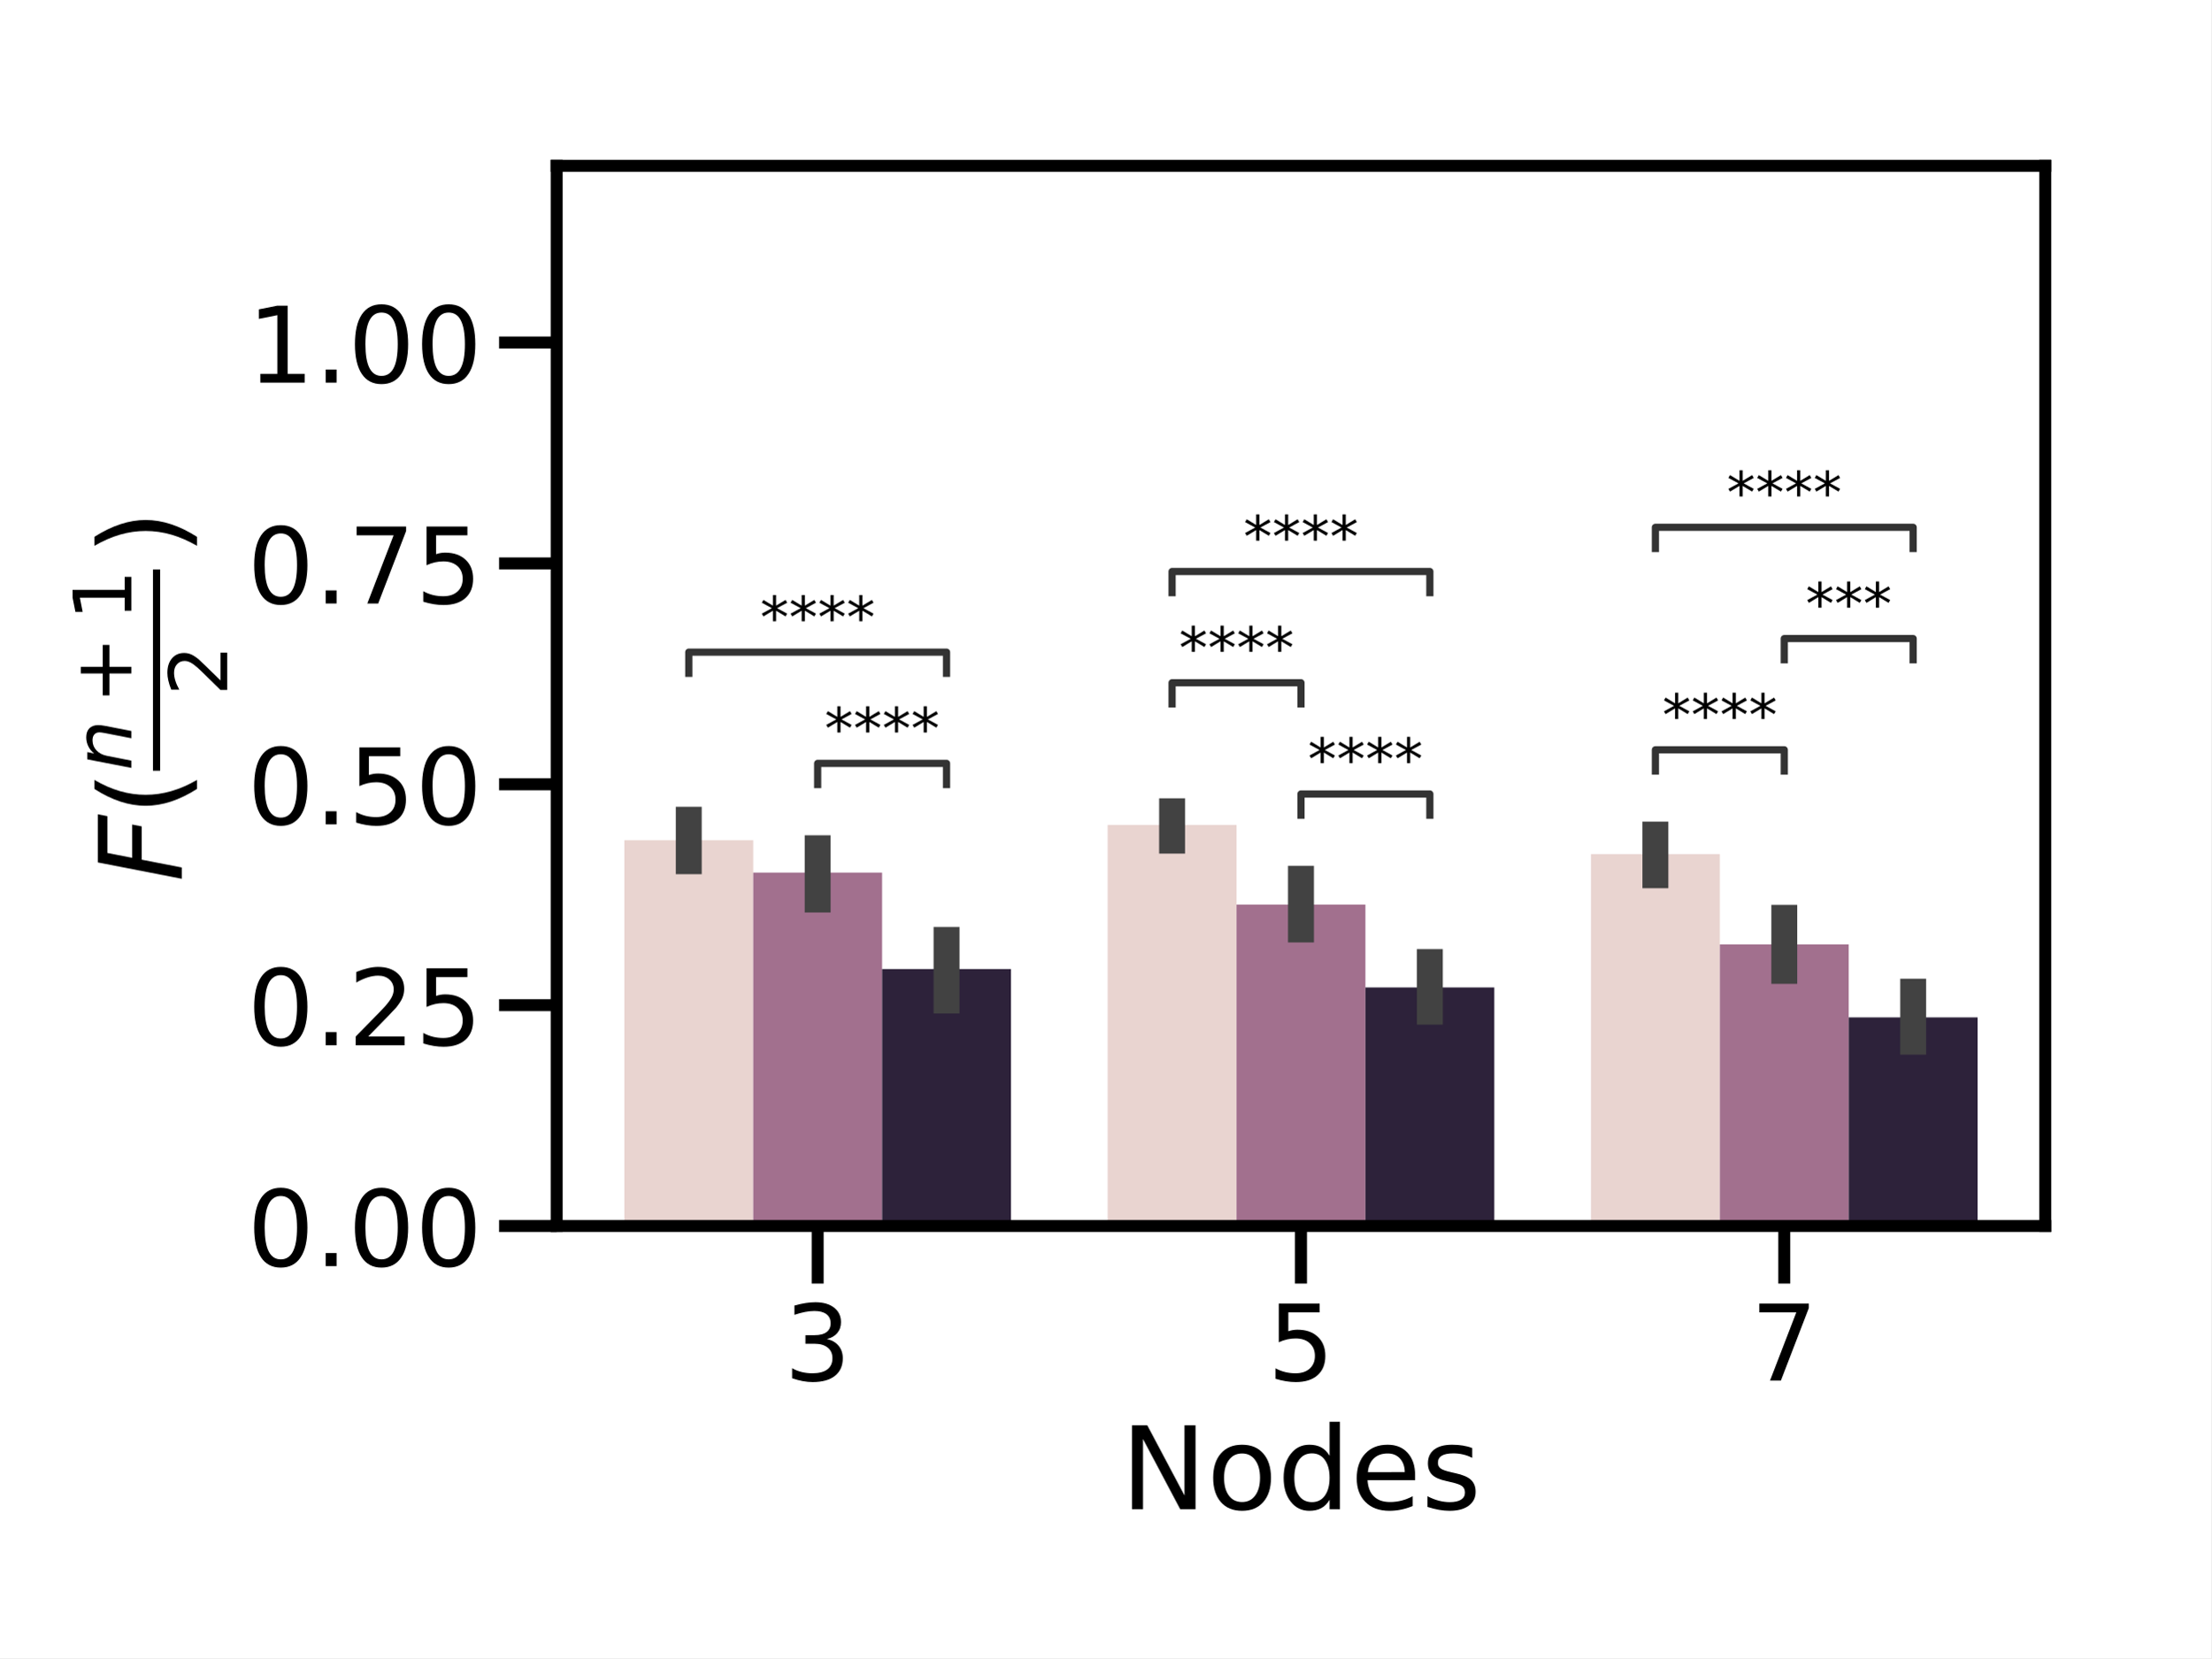
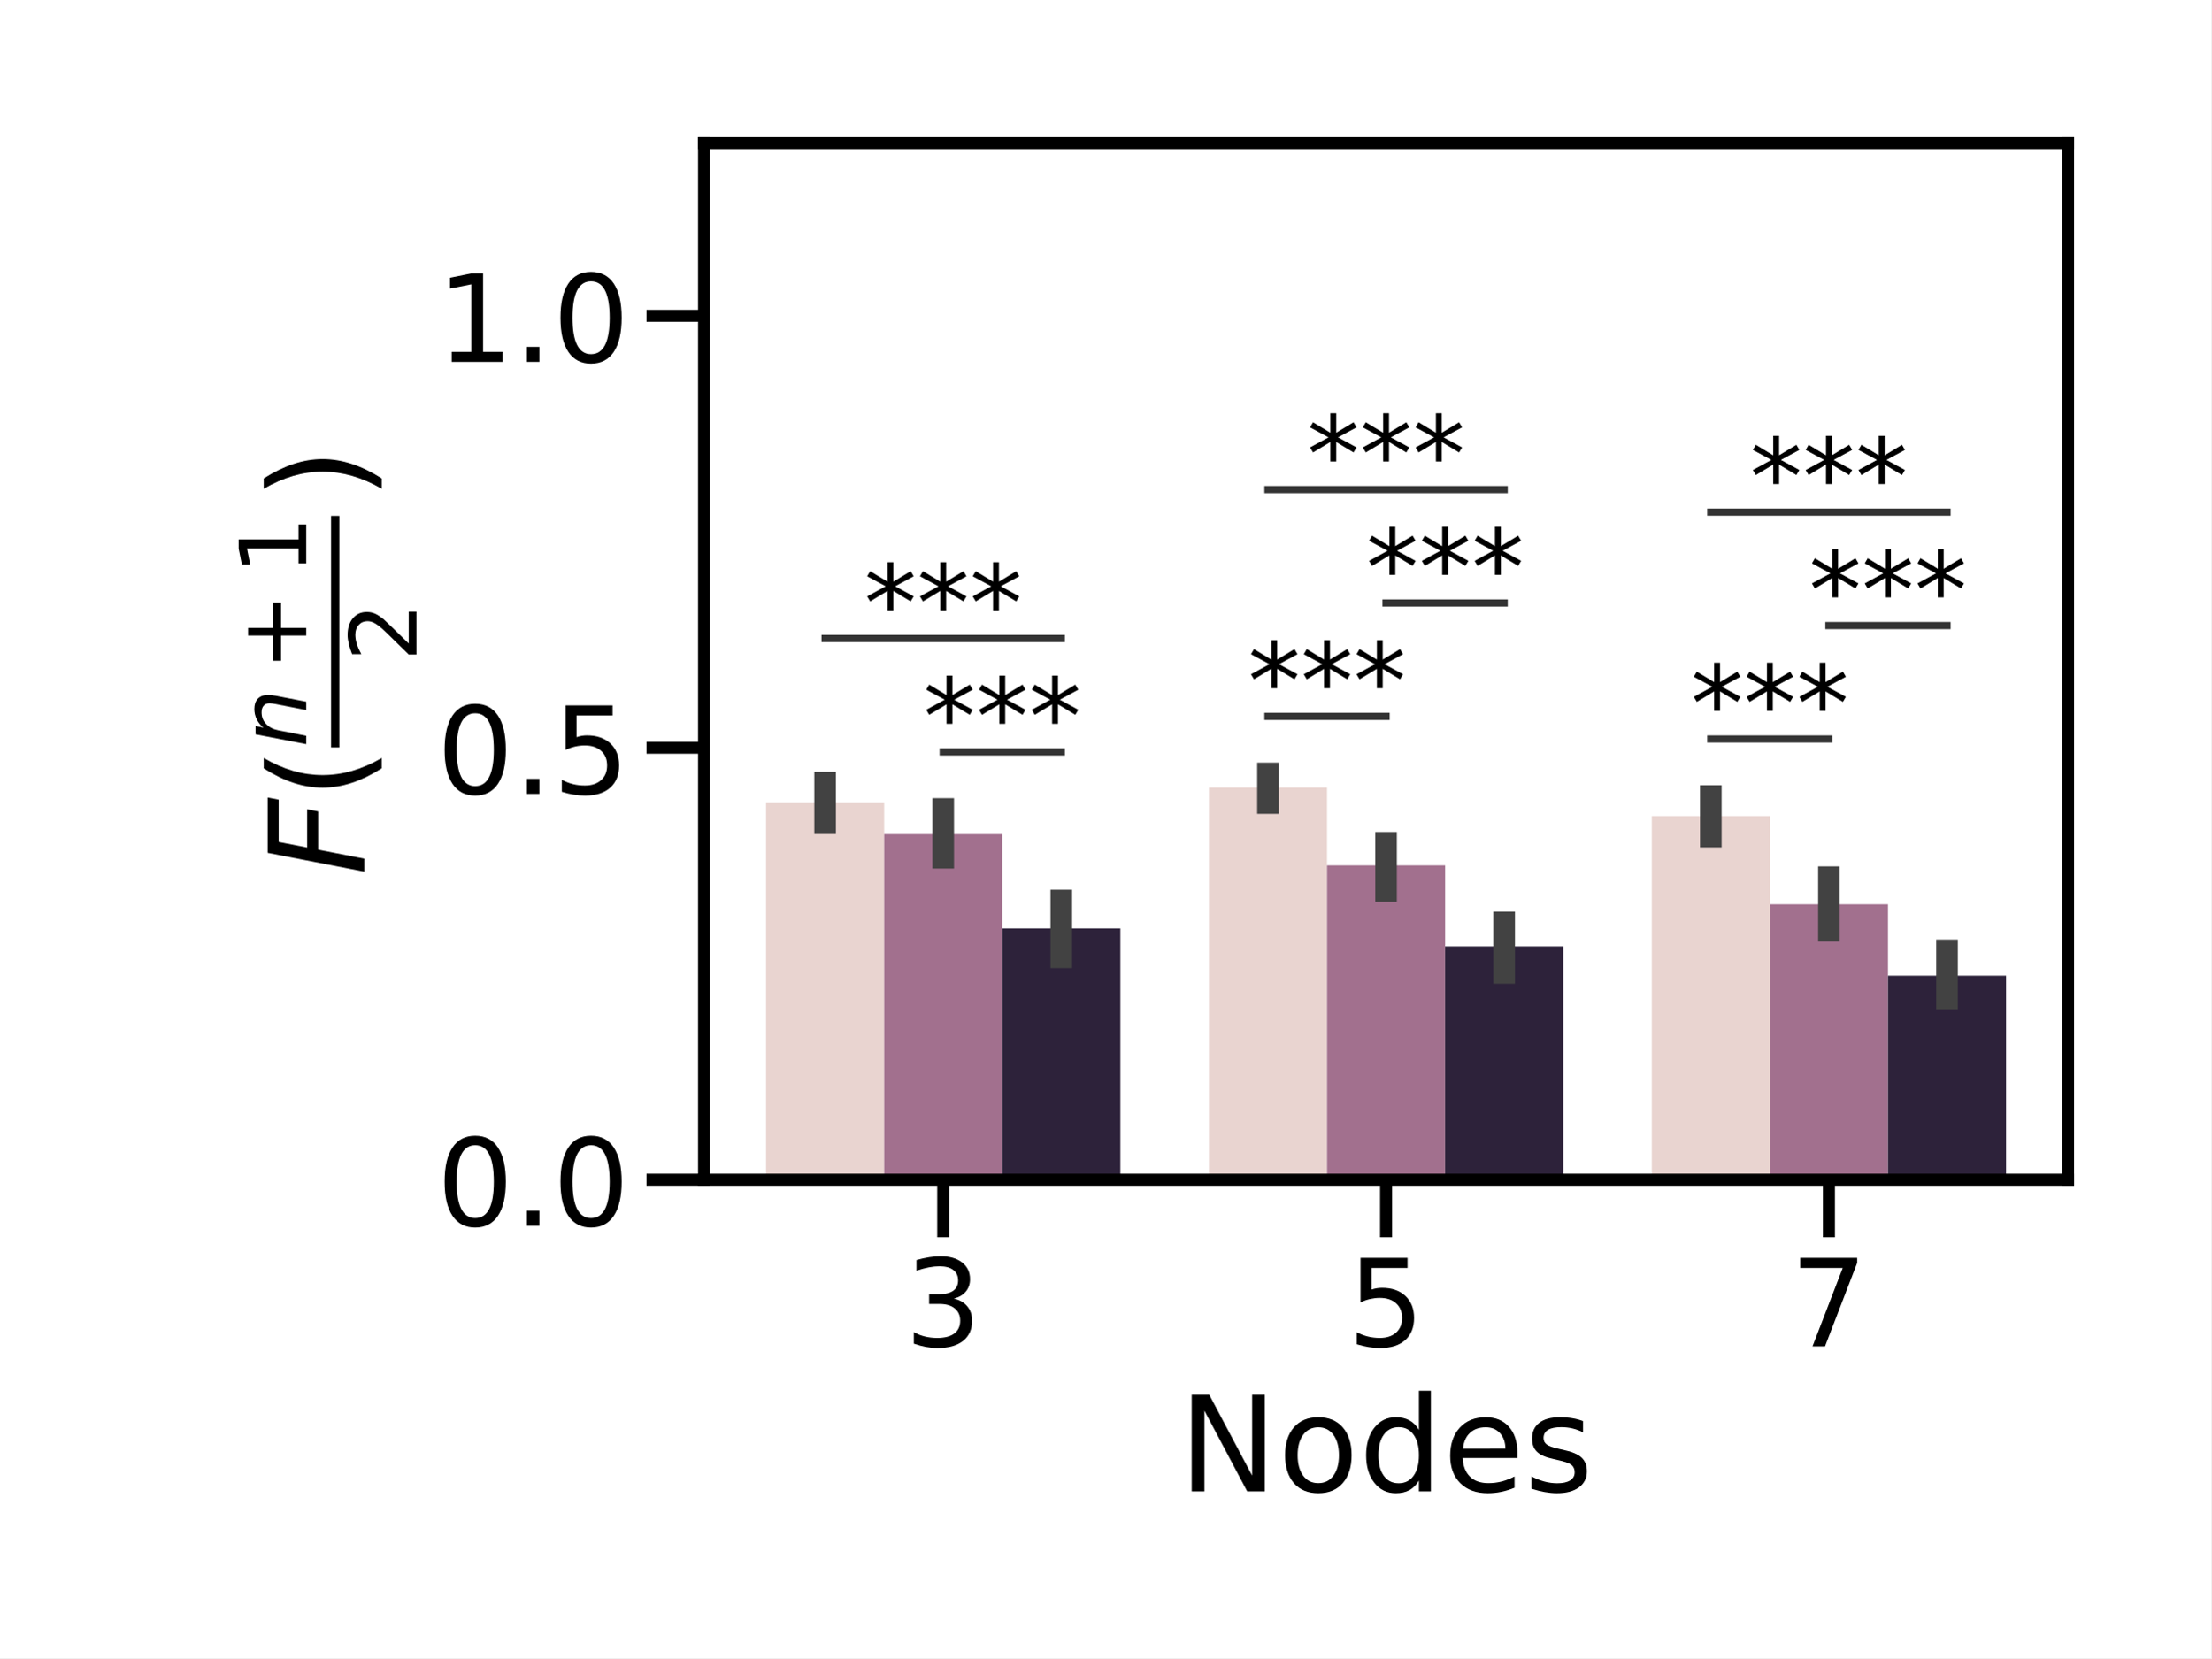
- <svg xmlns="http://www.w3.org/2000/svg" xmlns:xlink="http://www.w3.org/1999/xlink" height="345.6pt" version="1.1" viewBox="0 0 460.8 345.6" width="460.8pt">
+ <svg xmlns="http://www.w3.org/2000/svg" xmlns:xlink="http://www.w3.org/1999/xlink" width="460.8pt" height="345.6pt" viewBox="0 0 460.8 345.6" version="1.1">
  <defs>
-     <style type="text/css">
- *{stroke-linecap:butt;stroke-linejoin:round;}
-   </style>
+     <style type="text/css">*{stroke-linejoin: round; stroke-linecap: butt}</style>
  </defs>
  <g id="figure_1">
    <g id="patch_1">
-       <path d="M 0 345.6  L 460.8 345.6  L 460.8 0  L 0 0  z " style="fill:#ffffff;" />
+       <path d="M 0 345.6  L 460.8 345.6  L 460.8 0  L 0 0  z " style="fill: #ffffff" />
    </g>
    <g id="axes_1">
      <g id="patch_2">
-         <path d="M 116.01 255.54  L 426.24 255.54  L 426.24 34.56  L 116.01 34.56  z " style="fill:#ffffff;" />
+         <path d="M 146.727 245.892  L 430.992 245.892  L 430.992 29.808  L 146.727 29.808  z " style="fill: #ffffff" />
      </g>
      <g id="patch_3">
-         <path clip-path="url(#p86101d7278)" d="M 130.111 255.54  L 156.971 255.54  L 156.971 175.123  L 130.111 175.123  z " style="fill:#e9d4d0;" />
+         <path d="M 159.648 245.892  L 184.26 245.892  L 184.26 167.257  L 159.648 167.257  z " clip-path="url(#p870d7479d3)" style="fill: #e9d4d0" />
      </g>
      <g id="patch_4">
-         <path clip-path="url(#p86101d7278)" d="M 230.835 255.54  L 257.695 255.54  L 257.695 171.934  L 230.835 171.934  z " style="fill:#e9d4d0;" />
+         <path d="M 251.942 245.892  L 276.554 245.892  L 276.554 164.138  L 251.942 164.138  z " clip-path="url(#p870d7479d3)" style="fill: #e9d4d0" />
      </g>
      <g id="patch_5">
-         <path clip-path="url(#p86101d7278)" d="M 331.559 255.54  L 358.419 255.54  L 358.419 178.022  L 331.559 178.022  z " style="fill:#e9d4d0;" />
+         <path d="M 344.236 245.892  L 368.847 245.892  L 368.847 170.092  L 344.236 170.092  z " clip-path="url(#p870d7479d3)" style="fill: #e9d4d0" />
      </g>
      <g id="patch_6">
-         <path clip-path="url(#p86101d7278)" d="M 156.971 255.54  L 183.831 255.54  L 183.831 181.877  L 156.971 181.877  z " style="fill:#a2708e;" />
+         <path d="M 184.26 245.892  L 208.872 245.892  L 208.872 173.861  L 184.26 173.861  z " clip-path="url(#p870d7479d3)" style="fill: #a2708e" />
      </g>
      <g id="patch_7">
-         <path clip-path="url(#p86101d7278)" d="M 257.695 255.54  L 284.555 255.54  L 284.555 188.543  L 257.695 188.543  z " style="fill:#a2708e;" />
+         <path d="M 276.554 245.892  L 301.165 245.892  L 301.165 180.379  L 276.554 180.379  z " clip-path="url(#p870d7479d3)" style="fill: #a2708e" />
      </g>
      <g id="patch_8">
-         <path clip-path="url(#p86101d7278)" d="M 358.419 255.54  L 385.279 255.54  L 385.279 196.838  L 358.419 196.838  z " style="fill:#a2708e;" />
+         <path d="M 368.847 245.892  L 393.459 245.892  L 393.459 188.491  L 368.847 188.491  z " clip-path="url(#p870d7479d3)" style="fill: #a2708e" />
      </g>
      <g id="patch_9">
-         <path clip-path="url(#p86101d7278)" d="M 183.831 255.54  L 210.691 255.54  L 210.691 201.977  L 183.831 201.977  z " style="fill:#2d223a;" />
+         <path d="M 208.872 245.892  L 233.483 245.892  L 233.483 193.516  L 208.872 193.516  z " clip-path="url(#p870d7479d3)" style="fill: #2d223a" />
      </g>
      <g id="patch_10">
-         <path clip-path="url(#p86101d7278)" d="M 284.555 255.54  L 311.415 255.54  L 311.415 205.807  L 284.555 205.807  z " style="fill:#2d223a;" />
+         <path d="M 301.165 245.892  L 325.777 245.892  L 325.777 197.261  L 301.165 197.261  z " clip-path="url(#p870d7479d3)" style="fill: #2d223a" />
      </g>
      <g id="patch_11">
-         <path clip-path="url(#p86101d7278)" d="M 385.279 255.54  L 412.139 255.54  L 412.139 212.052  L 385.279 212.052  z " style="fill:#2d223a;" />
+         <path d="M 393.459 245.892  L 418.071 245.892  L 418.071 203.368  L 393.459 203.368  z " clip-path="url(#p870d7479d3)" style="fill: #2d223a" />
+       </g>
+       <g id="patch_12">
+         <path d="M 196.566 245.892  L 196.566 245.892  L 196.566 245.892  L 196.566 245.892  z " clip-path="url(#p870d7479d3)" style="fill: #e9d4d0" />
+       </g>
+       <g id="patch_13">
+         <path d="M 196.566 245.892  L 196.566 245.892  L 196.566 245.892  L 196.566 245.892  z " clip-path="url(#p870d7479d3)" style="fill: #a2708e" />
+       </g>
+       <g id="patch_14">
+         <path d="M 196.566 245.892  L 196.566 245.892  L 196.566 245.892  L 196.566 245.892  z " clip-path="url(#p870d7479d3)" style="fill: #2d223a" />
      </g>
      <g id="matplotlib.axis_1">
        <g id="xtick_1">
          <g id="line2d_1">
            <defs>
-               <path d="M 0 0  L 0 12  " id="maca3842001" style="stroke:#000000;stroke-width:2.5;" />
+               <path id="m7a1d623cfb" d="M 0 0  L 0 12  " style="stroke: #000000; stroke-width: 2.5" />
            </defs>
            <g>
-               <use style="stroke:#000000;stroke-width:2.5;" x="170.401" xlink:href="#maca3842001" y="255.54" />
+               <use xlink:href="#m7a1d623cfb" x="196.566" y="245.892" style="stroke: #000000; stroke-width: 2.5" />
            </g>
          </g>
          <g id="text_1">
-             <defs>
-               <path d="M 40.578 39.312  Q 47.656 37.797 51.625 33  Q 55.609 28.219 55.609 21.188  Q 55.609 10.406 48.188 4.484  Q 40.766 -1.422 27.094 -1.422  Q 22.516 -1.422 17.656 -0.516  Q 12.797 0.391 7.625 2.203  L 7.625 11.719  Q 11.719 9.328 16.594 8.109  Q 21.484 6.891 26.812 6.891  Q 36.078 6.891 40.938 10.547  Q 45.797 14.203 45.797 21.188  Q 45.797 27.641 41.281 31.266  Q 36.766 34.906 28.719 34.906  L 20.219 34.906  L 20.219 43.016  L 29.109 43.016  Q 36.375 43.016 40.234 45.922  Q 44.094 48.828 44.094 54.297  Q 44.094 59.906 40.109 62.906  Q 36.141 65.922 28.719 65.922  Q 24.656 65.922 20.016 65.031  Q 15.375 64.156 9.812 62.312  L 9.812 71.094  Q 15.438 72.656 20.344 73.438  Q 25.25 74.219 29.594 74.219  Q 40.828 74.219 47.359 69.109  Q 53.906 64.016 53.906 55.328  Q 53.906 49.266 50.438 45.094  Q 46.969 40.922 40.578 39.312  z " id="DejaVuSans-33" />
-             </defs>
-             <g transform="translate(163.4022 287.7566)scale(0.22 -0.22)">
+             <g transform="translate(188.5171 280.616) scale(0.253 -0.253)">
+               <defs>
+                 <path id="DejaVuSans-33" d="M 2597 2516  Q 3050 2419 3304 2112  Q 3559 1806 3559 1356  Q 3559 666 3084 287  Q 2609 -91 1734 -91  Q 1441 -91 1130 -33  Q 819 25 488 141  L 488 750  Q 750 597 1062 519  Q 1375 441 1716 441  Q 2309 441 2620 675  Q 2931 909 2931 1356  Q 2931 1769 2642 2001  Q 2353 2234 1838 2234  L 1294 2234  L 1294 2753  L 1863 2753  Q 2328 2753 2575 2939  Q 2822 3125 2822 3475  Q 2822 3834 2567 4026  Q 2313 4219 1838 4219  Q 1578 4219 1281 4162  Q 984 4106 628 3988  L 628 4550  Q 988 4650 1302 4700  Q 1616 4750 1894 4750  Q 2613 4750 3031 4423  Q 3450 4097 3450 3541  Q 3450 3153 3228 2886  Q 3006 2619 2597 2516  z " transform="scale(0.015625)" />
+               </defs>
              <use xlink:href="#DejaVuSans-33" />
            </g>
          </g>
        </g>
        <g id="xtick_2">
          <g id="line2d_2">
            <g>
-               <use style="stroke:#000000;stroke-width:2.5;" x="271.125" xlink:href="#maca3842001" y="255.54" />
+               <use xlink:href="#m7a1d623cfb" x="288.86" y="245.892" style="stroke: #000000; stroke-width: 2.5" />
            </g>
          </g>
          <g id="text_2">
-             <defs>
-               <path d="M 10.797 72.906  L 49.516 72.906  L 49.516 64.594  L 19.828 64.594  L 19.828 46.734  Q 21.969 47.469 24.109 47.828  Q 26.266 48.188 28.422 48.188  Q 40.625 48.188 47.75 41.5  Q 54.891 34.812 54.891 23.391  Q 54.891 11.625 47.562 5.094  Q 40.234 -1.422 26.906 -1.422  Q 22.312 -1.422 17.547 -0.641  Q 12.797 0.141 7.719 1.703  L 7.719 11.625  Q 12.109 9.234 16.797 8.062  Q 21.484 6.891 26.703 6.891  Q 35.156 6.891 40.078 11.328  Q 45.016 15.766 45.016 23.391  Q 45.016 31 40.078 35.438  Q 35.156 39.891 26.703 39.891  Q 22.75 39.891 18.812 39.016  Q 14.891 38.141 10.797 36.281  z " id="DejaVuSans-35" />
-             </defs>
-             <g transform="translate(264.1263 287.7566)scale(0.22 -0.22)">
+             <g transform="translate(280.8109 280.616) scale(0.253 -0.253)">
+               <defs>
+                 <path id="DejaVuSans-35" d="M 691 4666  L 3169 4666  L 3169 4134  L 1269 4134  L 1269 2991  Q 1406 3038 1543 3061  Q 1681 3084 1819 3084  Q 2600 3084 3056 2656  Q 3513 2228 3513 1497  Q 3513 744 3044 326  Q 2575 -91 1722 -91  Q 1428 -91 1123 -41  Q 819 9 494 109  L 494 744  Q 775 591 1075 516  Q 1375 441 1709 441  Q 2250 441 2565 725  Q 2881 1009 2881 1497  Q 2881 1984 2565 2268  Q 2250 2553 1709 2553  Q 1456 2553 1204 2497  Q 953 2441 691 2322  L 691 4666  z " transform="scale(0.015625)" />
+               </defs>
              <use xlink:href="#DejaVuSans-35" />
            </g>
          </g>
        </g>
        <g id="xtick_3">
          <g id="line2d_3">
            <g>
-               <use style="stroke:#000000;stroke-width:2.5;" x="371.849" xlink:href="#maca3842001" y="255.54" />
+               <use xlink:href="#m7a1d623cfb" x="381.153" y="245.892" style="stroke: #000000; stroke-width: 2.5" />
            </g>
          </g>
          <g id="text_3">
+             <g transform="translate(373.1048 280.616) scale(0.253 -0.253)">
+               <defs>
+                 <path id="DejaVuSans-37" d="M 525 4666  L 3525 4666  L 3525 4397  L 1831 0  L 1172 0  L 2766 4134  L 525 4134  L 525 4666  z " transform="scale(0.015625)" />
+               </defs>
+               <use xlink:href="#DejaVuSans-37" />
+             </g>
+           </g>
+         </g>
+         <g id="text_4">
+           <g transform="translate(245.6504 310.8493) scale(0.276 -0.276)">
            <defs>
-               <path d="M 8.203 72.906  L 55.078 72.906  L 55.078 68.703  L 28.609 0  L 18.312 0  L 43.219 64.594  L 8.203 64.594  z " id="DejaVuSans-37" />
+               <path id="DejaVuSans-4e" d="M 628 4666  L 1478 4666  L 3547 763  L 3547 4666  L 4159 4666  L 4159 0  L 3309 0  L 1241 3903  L 1241 0  L 628 0  L 628 4666  z " transform="scale(0.015625)" />
+               <path id="DejaVuSans-6f" d="M 1959 3097  Q 1497 3097 1228 2736  Q 959 2375 959 1747  Q 959 1119 1226 758  Q 1494 397 1959 397  Q 2419 397 2687 759  Q 2956 1122 2956 1747  Q 2956 2369 2687 2733  Q 2419 3097 1959 3097  z M 1959 3584  Q 2709 3584 3137 3096  Q 3566 2609 3566 1747  Q 3566 888 3137 398  Q 2709 -91 1959 -91  Q 1206 -91 779 398  Q 353 888 353 1747  Q 353 2609 779 3096  Q 1206 3584 1959 3584  z " transform="scale(0.015625)" />
+               <path id="DejaVuSans-64" d="M 2906 2969  L 2906 4863  L 3481 4863  L 3481 0  L 2906 0  L 2906 525  Q 2725 213 2448 61  Q 2172 -91 1784 -91  Q 1150 -91 751 415  Q 353 922 353 1747  Q 353 2572 751 3078  Q 1150 3584 1784 3584  Q 2172 3584 2448 3432  Q 2725 3281 2906 2969  z M 947 1747  Q 947 1113 1208 752  Q 1469 391 1925 391  Q 2381 391 2643 752  Q 2906 1113 2906 1747  Q 2906 2381 2643 2742  Q 2381 3103 1925 3103  Q 1469 3103 1208 2742  Q 947 2381 947 1747  z " transform="scale(0.015625)" />
+               <path id="DejaVuSans-65" d="M 3597 1894  L 3597 1613  L 953 1613  Q 991 1019 1311 708  Q 1631 397 2203 397  Q 2534 397 2845 478  Q 3156 559 3463 722  L 3463 178  Q 3153 47 2828 -22  Q 2503 -91 2169 -91  Q 1331 -91 842 396  Q 353 884 353 1716  Q 353 2575 817 3079  Q 1281 3584 2069 3584  Q 2775 3584 3186 3129  Q 3597 2675 3597 1894  z M 3022 2063  Q 3016 2534 2758 2815  Q 2500 3097 2075 3097  Q 1594 3097 1305 2825  Q 1016 2553 972 2059  L 3022 2063  z " transform="scale(0.015625)" />
+               <path id="DejaVuSans-73" d="M 2834 3397  L 2834 2853  Q 2591 2978 2328 3040  Q 2066 3103 1784 3103  Q 1356 3103 1142 2972  Q 928 2841 928 2578  Q 928 2378 1081 2264  Q 1234 2150 1697 2047  L 1894 2003  Q 2506 1872 2764 1633  Q 3022 1394 3022 966  Q 3022 478 2636 193  Q 2250 -91 1575 -91  Q 1294 -91 989 -36  Q 684 19 347 128  L 347 722  Q 666 556 975 473  Q 1284 391 1588 391  Q 1994 391 2212 530  Q 2431 669 2431 922  Q 2431 1156 2273 1281  Q 2116 1406 1581 1522  L 1381 1569  Q 847 1681 609 1914  Q 372 2147 372 2553  Q 372 3047 722 3315  Q 1072 3584 1716 3584  Q 2034 3584 2315 3537  Q 2597 3491 2834 3397  z " transform="scale(0.015625)" />
            </defs>
-             <g transform="translate(364.8503 287.7566)scale(0.22 -0.22)">
-               <use xlink:href="#DejaVuSans-37" />
-             </g>
-           </g>
-         </g>
-         <g id="text_4">
-           <defs>
-             <path d="M 9.812 72.906  L 23.094 72.906  L 55.422 11.922  L 55.422 72.906  L 64.984 72.906  L 64.984 0  L 51.703 0  L 19.391 60.984  L 19.391 0  L 9.812 0  z " id="DejaVuSans-4e" />
-             <path d="M 30.609 48.391  Q 23.391 48.391 19.188 42.75  Q 14.984 37.109 14.984 27.297  Q 14.984 17.484 19.156 11.844  Q 23.344 6.203 30.609 6.203  Q 37.797 6.203 41.984 11.859  Q 46.188 17.531 46.188 27.297  Q 46.188 37.016 41.984 42.703  Q 37.797 48.391 30.609 48.391  z M 30.609 56  Q 42.328 56 49.016 48.375  Q 55.719 40.766 55.719 27.297  Q 55.719 13.875 49.016 6.219  Q 42.328 -1.422 30.609 -1.422  Q 18.844 -1.422 12.172 6.219  Q 5.516 13.875 5.516 27.297  Q 5.516 40.766 12.172 48.375  Q 18.844 56 30.609 56  z " id="DejaVuSans-6f" />
-             <path d="M 45.406 46.391  L 45.406 75.984  L 54.391 75.984  L 54.391 0  L 45.406 0  L 45.406 8.203  Q 42.578 3.328 38.25 0.953  Q 33.938 -1.422 27.875 -1.422  Q 17.969 -1.422 11.734 6.484  Q 5.516 14.406 5.516 27.297  Q 5.516 40.188 11.734 48.094  Q 17.969 56 27.875 56  Q 33.938 56 38.25 53.625  Q 42.578 51.266 45.406 46.391  z M 14.797 27.297  Q 14.797 17.391 18.875 11.75  Q 22.953 6.109 30.078 6.109  Q 37.203 6.109 41.297 11.75  Q 45.406 17.391 45.406 27.297  Q 45.406 37.203 41.297 42.844  Q 37.203 48.484 30.078 48.484  Q 22.953 48.484 18.875 42.844  Q 14.797 37.203 14.797 27.297  z " id="DejaVuSans-64" />
-             <path d="M 56.203 29.594  L 56.203 25.203  L 14.891 25.203  Q 15.484 15.922 20.484 11.062  Q 25.484 6.203 34.422 6.203  Q 39.594 6.203 44.453 7.469  Q 49.312 8.734 54.109 11.281  L 54.109 2.781  Q 49.266 0.734 44.188 -0.344  Q 39.109 -1.422 33.891 -1.422  Q 20.797 -1.422 13.156 6.188  Q 5.516 13.812 5.516 26.812  Q 5.516 40.234 12.766 48.109  Q 20.016 56 32.328 56  Q 43.359 56 49.781 48.891  Q 56.203 41.797 56.203 29.594  z M 47.219 32.234  Q 47.125 39.594 43.094 43.984  Q 39.062 48.391 32.422 48.391  Q 24.906 48.391 20.391 44.141  Q 15.875 39.891 15.188 32.172  z " id="DejaVuSans-65" />
-             <path d="M 44.281 53.078  L 44.281 44.578  Q 40.484 46.531 36.375 47.5  Q 32.281 48.484 27.875 48.484  Q 21.188 48.484 17.844 46.438  Q 14.5 44.391 14.5 40.281  Q 14.5 37.156 16.891 35.375  Q 19.281 33.594 26.516 31.984  L 29.594 31.297  Q 39.156 29.25 43.188 25.516  Q 47.219 21.781 47.219 15.094  Q 47.219 7.469 41.188 3.016  Q 35.156 -1.422 24.609 -1.422  Q 20.219 -1.422 15.453 -0.562  Q 10.688 0.297 5.422 2  L 5.422 11.281  Q 10.406 8.688 15.234 7.391  Q 20.062 6.109 24.812 6.109  Q 31.156 6.109 34.562 8.281  Q 37.984 10.453 37.984 14.406  Q 37.984 18.062 35.516 20.016  Q 33.062 21.969 24.703 23.781  L 21.578 24.516  Q 13.234 26.266 9.516 29.906  Q 5.812 33.547 5.812 39.891  Q 5.812 47.609 11.281 51.797  Q 16.75 56 26.812 56  Q 31.781 56 36.172 55.266  Q 40.578 54.547 44.281 53.078  z " id="DejaVuSans-73" />
-           </defs>
-           <g transform="translate(233.5519 314.5681)scale(0.24 -0.24)">
            <use xlink:href="#DejaVuSans-4e" />
-             <use x="74.805" xlink:href="#DejaVuSans-6f" />
-             <use x="135.986" xlink:href="#DejaVuSans-64" />
-             <use x="199.463" xlink:href="#DejaVuSans-65" />
-             <use x="260.986" xlink:href="#DejaVuSans-73" />
+             <use xlink:href="#DejaVuSans-6f" transform="translate(74.80469 0)" />
+             <use xlink:href="#DejaVuSans-64" transform="translate(135.9863 0)" />
+             <use xlink:href="#DejaVuSans-65" transform="translate(199.4629 0)" />
+             <use xlink:href="#DejaVuSans-73" transform="translate(260.9863 0)" />
          </g>
        </g>
      </g>
      <g id="matplotlib.axis_2">
        <g id="ytick_1">
          <g id="line2d_4">
            <defs>
-               <path d="M 0 0  L -12 0  " id="mc10ba03ada" style="stroke:#000000;stroke-width:2.5;" />
+               <path id="m7ca6468482" d="M 0 0  L -12 0  " style="stroke: #000000; stroke-width: 2.5" />
            </defs>
            <g>
-               <use style="stroke:#000000;stroke-width:2.5;" x="116.01" xlink:href="#mc10ba03ada" y="255.54" />
+               <use xlink:href="#m7ca6468482" x="146.727" y="245.892" style="stroke: #000000; stroke-width: 2.5" />
            </g>
          </g>
          <g id="text_5">
-             <defs>
-               <path d="M 31.781 66.406  Q 24.172 66.406 20.328 58.906  Q 16.5 51.422 16.5 36.375  Q 16.5 21.391 20.328 13.891  Q 24.172 6.391 31.781 6.391  Q 39.453 6.391 43.281 13.891  Q 47.125 21.391 47.125 36.375  Q 47.125 51.422 43.281 58.906  Q 39.453 66.406 31.781 66.406  z M 31.781 74.219  Q 44.047 74.219 50.516 64.516  Q 56.984 54.828 56.984 36.375  Q 56.984 17.969 50.516 8.266  Q 44.047 -1.422 31.781 -1.422  Q 19.531 -1.422 13.062 8.266  Q 6.594 17.969 6.594 36.375  Q 6.594 54.828 13.062 64.516  Q 19.531 74.219 31.781 74.219  z " id="DejaVuSans-30" />
-               <path d="M 10.688 12.406  L 21 12.406  L 21 0  L 10.688 0  z " id="DejaVuSans-2e" />
-             </defs>
-             <g transform="translate(51.52562 263.8983)scale(0.22 -0.22)">
+             <g transform="translate(90.99209 255.504) scale(0.253 -0.253)">
+               <defs>
+                 <path id="DejaVuSans-30" d="M 2034 4250  Q 1547 4250 1301 3770  Q 1056 3291 1056 2328  Q 1056 1369 1301 889  Q 1547 409 2034 409  Q 2525 409 2770 889  Q 3016 1369 3016 2328  Q 3016 3291 2770 3770  Q 2525 4250 2034 4250  z M 2034 4750  Q 2819 4750 3233 4129  Q 3647 3509 3647 2328  Q 3647 1150 3233 529  Q 2819 -91 2034 -91  Q 1250 -91 836 529  Q 422 1150 422 2328  Q 422 3509 836 4129  Q 1250 4750 2034 4750  z " transform="scale(0.015625)" />
+                 <path id="DejaVuSans-2e" d="M 684 794  L 1344 794  L 1344 0  L 684 0  L 684 794  z " transform="scale(0.015625)" />
+               </defs>
              <use xlink:href="#DejaVuSans-30" />
-               <use x="63.623" xlink:href="#DejaVuSans-2e" />
-               <use x="95.41" xlink:href="#DejaVuSans-30" />
-               <use x="159.033" xlink:href="#DejaVuSans-30" />
+               <use xlink:href="#DejaVuSans-2e" transform="translate(63.62305 0)" />
+               <use xlink:href="#DejaVuSans-30" transform="translate(95.41016 0)" />
            </g>
          </g>
        </g>
        <g id="ytick_2">
          <g id="line2d_5">
            <g>
-               <use style="stroke:#000000;stroke-width:2.5;" x="116.01" xlink:href="#mc10ba03ada" y="209.502" />
+               <use xlink:href="#m7ca6468482" x="146.727" y="155.857" style="stroke: #000000; stroke-width: 2.5" />
            </g>
          </g>
          <g id="text_6">
-             <defs>
-               <path d="M 19.188 8.297  L 53.609 8.297  L 53.609 0  L 7.328 0  L 7.328 8.297  Q 12.938 14.109 22.625 23.891  Q 32.328 33.688 34.812 36.531  Q 39.547 41.844 41.422 45.531  Q 43.312 49.219 43.312 52.781  Q 43.312 58.594 39.234 62.25  Q 35.156 65.922 28.609 65.922  Q 23.969 65.922 18.812 64.312  Q 13.672 62.703 7.812 59.422  L 7.812 69.391  Q 13.766 71.781 18.938 73  Q 24.125 74.219 28.422 74.219  Q 39.75 74.219 46.484 68.547  Q 53.219 62.891 53.219 53.422  Q 53.219 48.922 51.531 44.891  Q 49.859 40.875 45.406 35.406  Q 44.188 33.984 37.641 27.219  Q 31.109 20.453 19.188 8.297  z " id="DejaVuSans-32" />
-             </defs>
-             <g transform="translate(51.52562 217.8608)scale(0.22 -0.22)">
+             <g transform="translate(90.99209 165.469) scale(0.253 -0.253)">
              <use xlink:href="#DejaVuSans-30" />
-               <use x="63.623" xlink:href="#DejaVuSans-2e" />
-               <use x="95.41" xlink:href="#DejaVuSans-32" />
-               <use x="159.033" xlink:href="#DejaVuSans-35" />
+               <use xlink:href="#DejaVuSans-2e" transform="translate(63.62305 0)" />
+               <use xlink:href="#DejaVuSans-35" transform="translate(95.41016 0)" />
            </g>
          </g>
        </g>
        <g id="ytick_3">
          <g id="line2d_6">
            <g>
-               <use style="stroke:#000000;stroke-width:2.5;" x="116.01" xlink:href="#mc10ba03ada" y="163.465" />
+               <use xlink:href="#m7ca6468482" x="146.727" y="65.822" style="stroke: #000000; stroke-width: 2.5" />
            </g>
          </g>
          <g id="text_7">
-             <g transform="translate(51.52562 171.8233)scale(0.22 -0.22)">
-               <use xlink:href="#DejaVuSans-30" />
-               <use x="63.623" xlink:href="#DejaVuSans-2e" />
-               <use x="95.41" xlink:href="#DejaVuSans-35" />
-               <use x="159.033" xlink:href="#DejaVuSans-30" />
-             </g>
-           </g>
-         </g>
-         <g id="ytick_4">
-           <g id="line2d_7">
-             <g>
-               <use style="stroke:#000000;stroke-width:2.5;" x="116.01" xlink:href="#mc10ba03ada" y="117.427" />
-             </g>
-           </g>
-           <g id="text_8">
-             <g transform="translate(51.52562 125.7858)scale(0.22 -0.22)">
-               <use xlink:href="#DejaVuSans-30" />
-               <use x="63.623" xlink:href="#DejaVuSans-2e" />
-               <use x="95.41" xlink:href="#DejaVuSans-37" />
-               <use x="159.033" xlink:href="#DejaVuSans-35" />
-             </g>
-           </g>
-         </g>
-         <g id="ytick_5">
-           <g id="line2d_8">
-             <g>
-               <use style="stroke:#000000;stroke-width:2.5;" x="116.01" xlink:href="#mc10ba03ada" y="71.39" />
-             </g>
-           </g>
-           <g id="text_9">
+             <g transform="translate(90.99209 75.43402) scale(0.253 -0.253)">
+               <defs>
+                 <path id="DejaVuSans-31" d="M 794 531  L 1825 531  L 1825 4091  L 703 3866  L 703 4441  L 1819 4666  L 2450 4666  L 2450 531  L 3481 531  L 3481 0  L 794 0  L 794 531  z " transform="scale(0.015625)" />
+               </defs>
+               <use xlink:href="#DejaVuSans-31" />
+               <use xlink:href="#DejaVuSans-2e" transform="translate(63.62305 0)" />
+               <use xlink:href="#DejaVuSans-30" transform="translate(95.41016 0)" />
+             </g>
+           </g>
+         </g>
+         <g id="text_8">
+           <g transform="translate(75.95209 182.424) rotate(-90) scale(0.276 -0.276)">
            <defs>
-               <path d="M 12.406 8.297  L 28.516 8.297  L 28.516 63.922  L 10.984 60.406  L 10.984 69.391  L 28.422 72.906  L 38.281 72.906  L 38.281 8.297  L 54.391 8.297  L 54.391 0  L 12.406 0  z " id="DejaVuSans-31" />
+               <path id="DejaVuSans-Oblique-46" d="M 1081 4666  L 3756 4666  L 3653 4134  L 1606 4134  L 1338 2759  L 3188 2759  L 3084 2228  L 1234 2228  L 800 0  L 172 0  L 1081 4666  z " transform="scale(0.015625)" />
+               <path id="DejaVuSans-28" d="M 1984 4856  Q 1566 4138 1362 3434  Q 1159 2731 1159 2009  Q 1159 1288 1364 580  Q 1569 -128 1984 -844  L 1484 -844  Q 1016 -109 783 600  Q 550 1309 550 2009  Q 550 2706 781 3412  Q 1013 4119 1484 4856  L 1984 4856  z " transform="scale(0.015625)" />
+               <path id="DejaVuSans-Oblique-6e" d="M 3566 2113  L 3156 0  L 2578 0  L 2988 2091  Q 3016 2238 3031 2350  Q 3047 2463 3047 2528  Q 3047 2791 2881 2937  Q 2716 3084 2419 3084  Q 1956 3084 1622 2776  Q 1288 2469 1184 1941  L 800 0  L 225 0  L 903 3500  L 1478 3500  L 1363 2950  Q 1603 3253 1940 3418  Q 2278 3584 2650 3584  Q 3113 3584 3367 3334  Q 3622 3084 3622 2631  Q 3622 2519 3608 2391  Q 3594 2263 3566 2113  z " transform="scale(0.015625)" />
+               <path id="DejaVuSans-2b" d="M 2944 4013  L 2944 2272  L 4684 2272  L 4684 1741  L 2944 1741  L 2944 0  L 2419 0  L 2419 1741  L 678 1741  L 678 2272  L 2419 2272  L 2419 4013  L 2944 4013  z " transform="scale(0.015625)" />
+               <path id="DejaVuSans-32" d="M 1228 531  L 3431 531  L 3431 0  L 469 0  L 469 531  Q 828 903 1448 1529  Q 2069 2156 2228 2338  Q 2531 2678 2651 2914  Q 2772 3150 2772 3378  Q 2772 3750 2511 3984  Q 2250 4219 1831 4219  Q 1534 4219 1204 4116  Q 875 4013 500 3803  L 500 4441  Q 881 4594 1212 4672  Q 1544 4750 1819 4750  Q 2544 4750 2975 4387  Q 3406 4025 3406 3419  Q 3406 3131 3298 2873  Q 3191 2616 2906 2266  Q 2828 2175 2409 1742  Q 1991 1309 1228 531  z " transform="scale(0.015625)" />
+               <path id="DejaVuSans-29" d="M 513 4856  L 1013 4856  Q 1481 4119 1714 3412  Q 1947 2706 1947 2009  Q 1947 1309 1714 600  Q 1481 -109 1013 -844  L 513 -844  Q 928 -128 1133 580  Q 1338 1288 1338 2009  Q 1338 2731 1133 3434  Q 928 4138 513 4856  z " transform="scale(0.015625)" />
            </defs>
-             <g transform="translate(51.52562 79.74828)scale(0.22 -0.22)">
-               <use xlink:href="#DejaVuSans-31" />
-               <use x="63.623" xlink:href="#DejaVuSans-2e" />
-               <use x="95.41" xlink:href="#DejaVuSans-30" />
-               <use x="159.033" xlink:href="#DejaVuSans-30" />
-             </g>
-           </g>
-         </g>
-         <g id="text_10">
+             <use xlink:href="#DejaVuSans-Oblique-46" transform="translate(0 0.16875)" />
+             <use xlink:href="#DejaVuSans-28" transform="translate(57.51953 0.16875)" />
+             <use xlink:href="#DejaVuSans-Oblique-6e" transform="translate(96.5332 43.96563) scale(0.7)" />
+             <use xlink:href="#DejaVuSans-2b" transform="translate(154.5361 43.96563) scale(0.7)" />
+             <use xlink:href="#DejaVuSans-31" transform="translate(226.8262 43.96563) scale(0.7)" />
+             <use xlink:href="#DejaVuSans-32" transform="translate(161.5332 -39.2375) scale(0.7)" />
+             <use xlink:href="#DejaVuSans-29" transform="translate(283.8623 0.16875)" />
+             <path d="M 96.533 18.966  L 96.533 25.216  L 271.362 25.216  L 271.362 18.966  L 96.533 18.966  z " />
+           </g>
+         </g>
+       </g>
+       <g id="line2d_7">
+         <path d="M 171.954 171.593  L 171.954 163.127  " clip-path="url(#p870d7479d3)" style="fill: none; stroke: #424242; stroke-width: 4.5; stroke-linecap: square" />
+       </g>
+       <g id="line2d_8">
+         <path d="M 264.248 167.391  L 264.248 161.209  " clip-path="url(#p870d7479d3)" style="fill: none; stroke: #424242; stroke-width: 4.5; stroke-linecap: square" />
+       </g>
+       <g id="line2d_9">
+         <path d="M 356.542 174.372  L 356.542 165.912  " clip-path="url(#p870d7479d3)" style="fill: none; stroke: #424242; stroke-width: 4.5; stroke-linecap: square" />
+       </g>
+       <g id="line2d_10">
+         <path d="M 196.566 178.795  L 196.566 168.609  " clip-path="url(#p870d7479d3)" style="fill: none; stroke: #424242; stroke-width: 4.5; stroke-linecap: square" />
+       </g>
+       <g id="line2d_11">
+         <path d="M 288.86 185.716  L 288.86 175.655  " clip-path="url(#p870d7479d3)" style="fill: none; stroke: #424242; stroke-width: 4.5; stroke-linecap: square" />
+       </g>
+       <g id="line2d_12">
+         <path d="M 381.153 193.983  L 381.153 182.829  " clip-path="url(#p870d7479d3)" style="fill: none; stroke: #424242; stroke-width: 4.5; stroke-linecap: square" />
+       </g>
+       <g id="line2d_13">
+         <path d="M 221.177 199.536  L 221.177 187.705  " clip-path="url(#p870d7479d3)" style="fill: none; stroke: #424242; stroke-width: 4.5; stroke-linecap: square" />
+       </g>
+       <g id="line2d_14">
+         <path d="M 313.471 202.802  L 313.471 192.276  " clip-path="url(#p870d7479d3)" style="fill: none; stroke: #424242; stroke-width: 4.5; stroke-linecap: square" />
+       </g>
+       <g id="line2d_15">
+         <path d="M 405.765 208.136  L 405.765 198.086  " clip-path="url(#p870d7479d3)" style="fill: none; stroke: #424242; stroke-width: 4.5; stroke-linecap: square" />
+       </g>
+       <g id="line2d_16">
+         <path d="M 356.542 154.028  L 356.542 154.028  L 381.153 154.028  L 381.153 154.028  " style="fill: none; stroke: #333333; stroke-width: 1.5; stroke-linecap: square" />
+       </g>
+       <g id="line2d_17">
+         <path d="M 264.248 149.325  L 264.248 149.325  L 288.86 149.325  L 288.86 149.325  " style="fill: none; stroke: #333333; stroke-width: 1.5; stroke-linecap: square" />
+       </g>
+       <g id="line2d_18">
+         <path d="M 381.153 130.388  L 381.153 130.388  L 405.765 130.388  L 405.765 130.388  " style="fill: none; stroke: #333333; stroke-width: 1.5; stroke-linecap: square" />
+       </g>
+       <g id="line2d_19">
+         <path d="M 288.86 125.685  L 288.86 125.685  L 313.471 125.685  L 313.471 125.685  " style="fill: none; stroke: #333333; stroke-width: 1.5; stroke-linecap: square" />
+       </g>
+       <g id="line2d_20">
+         <path d="M 196.566 156.725  L 196.566 156.725  L 221.177 156.725  L 221.177 156.725  " style="fill: none; stroke: #333333; stroke-width: 1.5; stroke-linecap: square" />
+       </g>
+       <g id="line2d_21">
+         <path d="M 356.542 106.748  L 356.542 106.748  L 405.765 106.748  L 405.765 106.748  " style="fill: none; stroke: #333333; stroke-width: 1.5; stroke-linecap: square" />
+       </g>
+       <g id="line2d_22">
+         <path d="M 264.248 102.044  L 264.248 102.044  L 313.471 102.044  L 313.471 102.044  " style="fill: none; stroke: #333333; stroke-width: 1.5; stroke-linecap: square" />
+       </g>
+       <g id="line2d_23">
+         <path d="M 171.954 133.085  L 171.954 133.085  L 221.177 133.085  L 221.177 133.085  " style="fill: none; stroke: #333333; stroke-width: 1.5; stroke-linecap: square" />
+       </g>
+       <g id="patch_15">
+         <path d="M 146.727 245.892  L 146.727 29.808  " style="fill: none; stroke: #000000; stroke-width: 2.5; stroke-linejoin: miter; stroke-linecap: square" />
+       </g>
+       <g id="patch_16">
+         <path d="M 430.992 245.892  L 430.992 29.808  " style="fill: none; stroke: #000000; stroke-width: 2.5; stroke-linejoin: miter; stroke-linecap: square" />
+       </g>
+       <g id="patch_17">
+         <path d="M 146.727 245.892  L 430.992 245.892  " style="fill: none; stroke: #000000; stroke-width: 2.5; stroke-linejoin: miter; stroke-linecap: square" />
+       </g>
+       <g id="patch_18">
+         <path d="M 146.727 29.808  L 430.992 29.808  " style="fill: none; stroke: #000000; stroke-width: 2.5; stroke-linejoin: miter; stroke-linecap: square" />
+       </g>
+       <g id="text_9">
+         <g transform="translate(352.3475 154.4525) scale(0.22 -0.22)">
          <defs>
-             <path d="M 16.891 72.906  L 58.688 72.906  L 57.078 64.594  L 25.094 64.594  L 20.906 43.109  L 49.812 43.109  L 48.188 34.812  L 19.281 34.812  L 12.5 0  L 2.688 0  z " id="DejaVuSans-Oblique-46" />
-             <path d="M 31 75.875  Q 24.469 64.656 21.281 53.656  Q 18.109 42.672 18.109 31.391  Q 18.109 20.125 21.312 9.062  Q 24.516 -2 31 -13.188  L 23.188 -13.188  Q 15.875 -1.703 12.234 9.375  Q 8.594 20.453 8.594 31.391  Q 8.594 42.281 12.203 53.312  Q 15.828 64.359 23.188 75.875  z " id="DejaVuSans-28" />
-             <path d="M 55.719 33.016  L 49.312 0  L 40.281 0  L 46.688 32.672  Q 47.125 34.969 47.359 36.719  Q 47.609 38.484 47.609 39.5  Q 47.609 43.609 45.016 45.891  Q 42.438 48.188 37.797 48.188  Q 30.562 48.188 25.344 43.375  Q 20.125 38.578 18.5 30.328  L 12.5 0  L 3.516 0  L 14.109 54.688  L 23.094 54.688  L 21.297 46.094  Q 25.047 50.828 30.312 53.406  Q 35.594 56 41.406 56  Q 48.641 56 52.609 52.094  Q 56.594 48.188 56.594 41.109  Q 56.594 39.359 56.375 37.359  Q 56.156 35.359 55.719 33.016  z " id="DejaVuSans-Oblique-6e" />
-             <path d="M 46 62.703  L 46 35.5  L 73.188 35.5  L 73.188 27.203  L 46 27.203  L 46 0  L 37.797 0  L 37.797 27.203  L 10.594 27.203  L 10.594 35.5  L 37.797 35.5  L 37.797 62.703  z " id="DejaVuSans-2b" />
-             <path d="M 8.016 75.875  L 15.828 75.875  Q 23.141 64.359 26.781 53.312  Q 30.422 42.281 30.422 31.391  Q 30.422 20.453 26.781 9.375  Q 23.141 -1.703 15.828 -13.188  L 8.016 -13.188  Q 14.5 -2 17.703 9.062  Q 20.906 20.125 20.906 31.391  Q 20.906 42.672 17.703 53.656  Q 14.5 64.656 8.016 75.875  z " id="DejaVuSans-29" />
+             <path id="DejaVuSans-2a" d="M 3009 3897  L 1888 3291  L 3009 2681  L 2828 2375  L 1778 3009  L 1778 1831  L 1422 1831  L 1422 3009  L 372 2375  L 191 2681  L 1313 3291  L 191 3897  L 372 4206  L 1422 3572  L 1422 4750  L 1778 4750  L 1778 3572  L 2828 4206  L 3009 3897  z " transform="scale(0.015625)" />
          </defs>
-           <g transform="translate(37.92562 183.81)rotate(-90)scale(0.24 -0.24)">
-             <use transform="translate(0 0.16875)" xlink:href="#DejaVuSans-Oblique-46" />
-             <use transform="translate(57.51953 0.16875)" xlink:href="#DejaVuSans-28" />
-             <use transform="translate(96.5332 43.96563)scale(0.7)" xlink:href="#DejaVuSans-Oblique-6e" />
-             <use transform="translate(154.5361 43.96563)scale(0.7)" xlink:href="#DejaVuSans-2b" />
-             <use transform="translate(226.8262 43.96563)scale(0.7)" xlink:href="#DejaVuSans-31" />
-             <use transform="translate(161.5332 -39.2375)scale(0.7)" xlink:href="#DejaVuSans-32" />
-             <use transform="translate(283.8623 0.16875)" xlink:href="#DejaVuSans-29" />
-             <path d="M 96.533 18.966  L 96.533 25.216  L 271.362 25.216  L 271.362 18.966  L 96.533 18.966  z " />
-           </g>
-         </g>
-       </g>
-       <g id="line2d_9">
-         <path clip-path="url(#p86101d7278)" d="M 143.541 179.51  L 143.541 170.867  " style="fill:none;stroke:#424242;stroke-linecap:square;stroke-width:5.4;" />
-       </g>
-       <g id="line2d_10">
-         <path clip-path="url(#p86101d7278)" d="M 244.265 175.215  L 244.265 169.086  " style="fill:none;stroke:#424242;stroke-linecap:square;stroke-width:5.4;" />
-       </g>
-       <g id="line2d_11">
-         <path clip-path="url(#p86101d7278)" d="M 344.989 182.436  L 344.989 173.961  " style="fill:none;stroke:#424242;stroke-linecap:square;stroke-width:5.4;" />
-       </g>
-       <g id="line2d_12">
-         <path clip-path="url(#p86101d7278)" d="M 170.401 187.498  L 170.401 176.79  " style="fill:none;stroke:#424242;stroke-linecap:square;stroke-width:5.4;" />
-       </g>
-       <g id="line2d_13">
-         <path clip-path="url(#p86101d7278)" d="M 271.125 193.739  L 271.125 183.168  " style="fill:none;stroke:#424242;stroke-linecap:square;stroke-width:5.4;" />
-       </g>
-       <g id="line2d_14">
-         <path clip-path="url(#p86101d7278)" d="M 371.849 202.365  L 371.849 191.313  " style="fill:none;stroke:#424242;stroke-linecap:square;stroke-width:5.4;" />
-       </g>
-       <g id="line2d_15">
-         <path clip-path="url(#p86101d7278)" d="M 197.261 208.549  L 197.261 195.917  " style="fill:none;stroke:#424242;stroke-linecap:square;stroke-width:5.4;" />
-       </g>
-       <g id="line2d_16">
-         <path clip-path="url(#p86101d7278)" d="M 297.985 210.852  L 297.985 200.527  " style="fill:none;stroke:#424242;stroke-linecap:square;stroke-width:5.4;" />
-       </g>
-       <g id="line2d_17">
-         <path clip-path="url(#p86101d7278)" d="M 398.709 217.122  L 398.709 206.699  " style="fill:none;stroke:#424242;stroke-linecap:square;stroke-width:5.4;" />
-       </g>
-       <g id="line2d_18">
-         <path d="M 344.989 160.702  L 344.989 156.282  L 371.849 156.282  L 371.849 160.702  " style="fill:none;stroke:#333333;stroke-linecap:square;stroke-width:1.5;" />
-       </g>
-       <g id="line2d_19">
-         <path d="M 371.849 137.515  L 371.849 133.096  L 398.709 133.096  L 398.709 137.515  " style="fill:none;stroke:#333333;stroke-linecap:square;stroke-width:1.5;" />
-       </g>
-       <g id="line2d_20">
-         <path d="M 271.125 169.909  L 271.125 165.49  L 297.985 165.49  L 297.985 169.909  " style="fill:none;stroke:#333333;stroke-linecap:square;stroke-width:1.5;" />
-       </g>
-       <g id="line2d_21">
-         <path d="M 244.265 146.723  L 244.265 142.303  L 271.125 142.303  L 271.125 146.723  " style="fill:none;stroke:#333333;stroke-linecap:square;stroke-width:1.5;" />
-       </g>
-       <g id="line2d_22">
-         <path d="M 170.401 163.531  L 170.401 159.112  L 197.261 159.112  L 197.261 163.531  " style="fill:none;stroke:#333333;stroke-linecap:square;stroke-width:1.5;" />
-       </g>
-       <g id="line2d_23">
-         <path d="M 344.989 114.329  L 344.989 109.909  L 398.709 109.909  L 398.709 114.329  " style="fill:none;stroke:#333333;stroke-linecap:square;stroke-width:1.5;" />
-       </g>
-       <g id="line2d_24">
-         <path d="M 244.265 123.536  L 244.265 119.116  L 297.985 119.116  L 297.985 123.536  " style="fill:none;stroke:#333333;stroke-linecap:square;stroke-width:1.5;" />
-       </g>
-       <g id="line2d_25">
-         <path d="M 143.541 140.345  L 143.541 135.925  L 197.261 135.925  L 197.261 140.345  " style="fill:none;stroke:#333333;stroke-linecap:square;stroke-width:1.5;" />
-       </g>
-       <g id="patch_12">
-         <path d="M 116.01 255.54  L 116.01 34.56  " style="fill:none;stroke:#000000;stroke-linecap:square;stroke-linejoin:miter;stroke-width:2.5;" />
-       </g>
-       <g id="patch_13">
-         <path d="M 426.24 255.54  L 426.24 34.56  " style="fill:none;stroke:#000000;stroke-linecap:square;stroke-linejoin:miter;stroke-width:2.5;" />
-       </g>
-       <g id="patch_14">
-         <path d="M 116.01 255.54  L 426.24 255.54  " style="fill:none;stroke:#000000;stroke-linecap:square;stroke-linejoin:miter;stroke-width:2.5;" />
-       </g>
-       <g id="patch_15">
-         <path d="M 116.01 34.56  L 426.24 34.56  " style="fill:none;stroke:#000000;stroke-linecap:square;stroke-linejoin:miter;stroke-width:2.5;" />
+           <use xlink:href="#DejaVuSans-2a" />
+           <use xlink:href="#DejaVuSans-2a" transform="translate(50 0)" />
+           <use xlink:href="#DejaVuSans-2a" transform="translate(100 0)" />
+         </g>
+       </g>
+       <g id="text_10">
+         <g transform="translate(260.0537 149.7494) scale(0.22 -0.22)">
+           <use xlink:href="#DejaVuSans-2a" />
+           <use xlink:href="#DejaVuSans-2a" transform="translate(50 0)" />
+           <use xlink:href="#DejaVuSans-2a" transform="translate(100 0)" />
+         </g>
      </g>
      <g id="text_11">
-         <defs>
-           <path d="M 47.016 60.891  L 29.5 51.422  L 47.016 41.891  L 44.188 37.109  L 27.781 47.016  L 27.781 28.609  L 22.219 28.609  L 22.219 47.016  L 5.812 37.109  L 2.984 41.891  L 20.516 51.422  L 2.984 60.891  L 5.812 65.719  L 22.219 55.812  L 22.219 74.219  L 27.781 74.219  L 27.781 55.812  L 44.188 65.719  z " id="DejaVuSans-2a" />
-         </defs>
-         <g transform="translate(346.4192 153.2868)scale(0.12 -0.12)">
-           <use xlink:href="#DejaVuSans-2a" />
-           <use x="50" xlink:href="#DejaVuSans-2a" />
-           <use x="100" xlink:href="#DejaVuSans-2a" />
-           <use x="150" xlink:href="#DejaVuSans-2a" />
+         <g transform="translate(376.9592 130.8123) scale(0.22 -0.22)">
+           <use xlink:href="#DejaVuSans-2a" />
+           <use xlink:href="#DejaVuSans-2a" transform="translate(50 0)" />
+           <use xlink:href="#DejaVuSans-2a" transform="translate(100 0)" />
        </g>
      </g>
      <g id="text_12">
-         <g transform="translate(376.2789 130.1001)scale(0.12 -0.12)">
-           <use xlink:href="#DejaVuSans-2a" />
-           <use x="50" xlink:href="#DejaVuSans-2a" />
-           <use x="100" xlink:href="#DejaVuSans-2a" />
+         <g transform="translate(284.6653 126.1092) scale(0.22 -0.22)">
+           <use xlink:href="#DejaVuSans-2a" />
+           <use xlink:href="#DejaVuSans-2a" transform="translate(50 0)" />
+           <use xlink:href="#DejaVuSans-2a" transform="translate(100 0)" />
        </g>
      </g>
      <g id="text_13">
-         <g transform="translate(272.5549 162.494)scale(0.12 -0.12)">
-           <use xlink:href="#DejaVuSans-2a" />
-           <use x="50" xlink:href="#DejaVuSans-2a" />
-           <use x="100" xlink:href="#DejaVuSans-2a" />
-           <use x="150" xlink:href="#DejaVuSans-2a" />
+         <g transform="translate(192.3715 157.1495) scale(0.22 -0.22)">
+           <use xlink:href="#DejaVuSans-2a" />
+           <use xlink:href="#DejaVuSans-2a" transform="translate(50 0)" />
+           <use xlink:href="#DejaVuSans-2a" transform="translate(100 0)" />
        </g>
      </g>
      <g id="text_14">
-         <g transform="translate(245.6951 139.3073)scale(0.12 -0.12)">
-           <use xlink:href="#DejaVuSans-2a" />
-           <use x="50" xlink:href="#DejaVuSans-2a" />
-           <use x="100" xlink:href="#DejaVuSans-2a" />
-           <use x="150" xlink:href="#DejaVuSans-2a" />
+         <g transform="translate(364.6533 107.1722) scale(0.22 -0.22)">
+           <use xlink:href="#DejaVuSans-2a" />
+           <use xlink:href="#DejaVuSans-2a" transform="translate(50 0)" />
+           <use xlink:href="#DejaVuSans-2a" transform="translate(100 0)" />
        </g>
      </g>
      <g id="text_15">
-         <g transform="translate(171.8308 156.1161)scale(0.12 -0.12)">
-           <use xlink:href="#DejaVuSans-2a" />
-           <use x="50" xlink:href="#DejaVuSans-2a" />
-           <use x="100" xlink:href="#DejaVuSans-2a" />
-           <use x="150" xlink:href="#DejaVuSans-2a" />
+         <g transform="translate(272.3595 102.4691) scale(0.22 -0.22)">
+           <use xlink:href="#DejaVuSans-2a" />
+           <use xlink:href="#DejaVuSans-2a" transform="translate(50 0)" />
+           <use xlink:href="#DejaVuSans-2a" transform="translate(100 0)" />
        </g>
      </g>
      <g id="text_16">
-         <g transform="translate(359.849 106.9134)scale(0.12 -0.12)">
-           <use xlink:href="#DejaVuSans-2a" />
-           <use x="50" xlink:href="#DejaVuSans-2a" />
-           <use x="100" xlink:href="#DejaVuSans-2a" />
-           <use x="150" xlink:href="#DejaVuSans-2a" />
-         </g>
-       </g>
-       <g id="text_17">
-         <g transform="translate(259.125 116.1206)scale(0.12 -0.12)">
-           <use xlink:href="#DejaVuSans-2a" />
-           <use x="50" xlink:href="#DejaVuSans-2a" />
-           <use x="100" xlink:href="#DejaVuSans-2a" />
-           <use x="150" xlink:href="#DejaVuSans-2a" />
-         </g>
-       </g>
-       <g id="text_18">
-         <g transform="translate(158.401 132.9294)scale(0.12 -0.12)">
-           <use xlink:href="#DejaVuSans-2a" />
-           <use x="50" xlink:href="#DejaVuSans-2a" />
-           <use x="100" xlink:href="#DejaVuSans-2a" />
-           <use x="150" xlink:href="#DejaVuSans-2a" />
+         <g transform="translate(180.0657 133.5093) scale(0.22 -0.22)">
+           <use xlink:href="#DejaVuSans-2a" />
+           <use xlink:href="#DejaVuSans-2a" transform="translate(50 0)" />
+           <use xlink:href="#DejaVuSans-2a" transform="translate(100 0)" />
        </g>
      </g>
    </g>
  </g>
  <defs>
-     <clipPath id="p86101d7278">
-       <rect height="220.98" width="310.23" x="116.01" y="34.56" />
+     <clipPath id="p870d7479d3">
+       <rect x="146.727" y="29.808" width="284.265" height="216.084" />
    </clipPath>
  </defs>
</svg>
